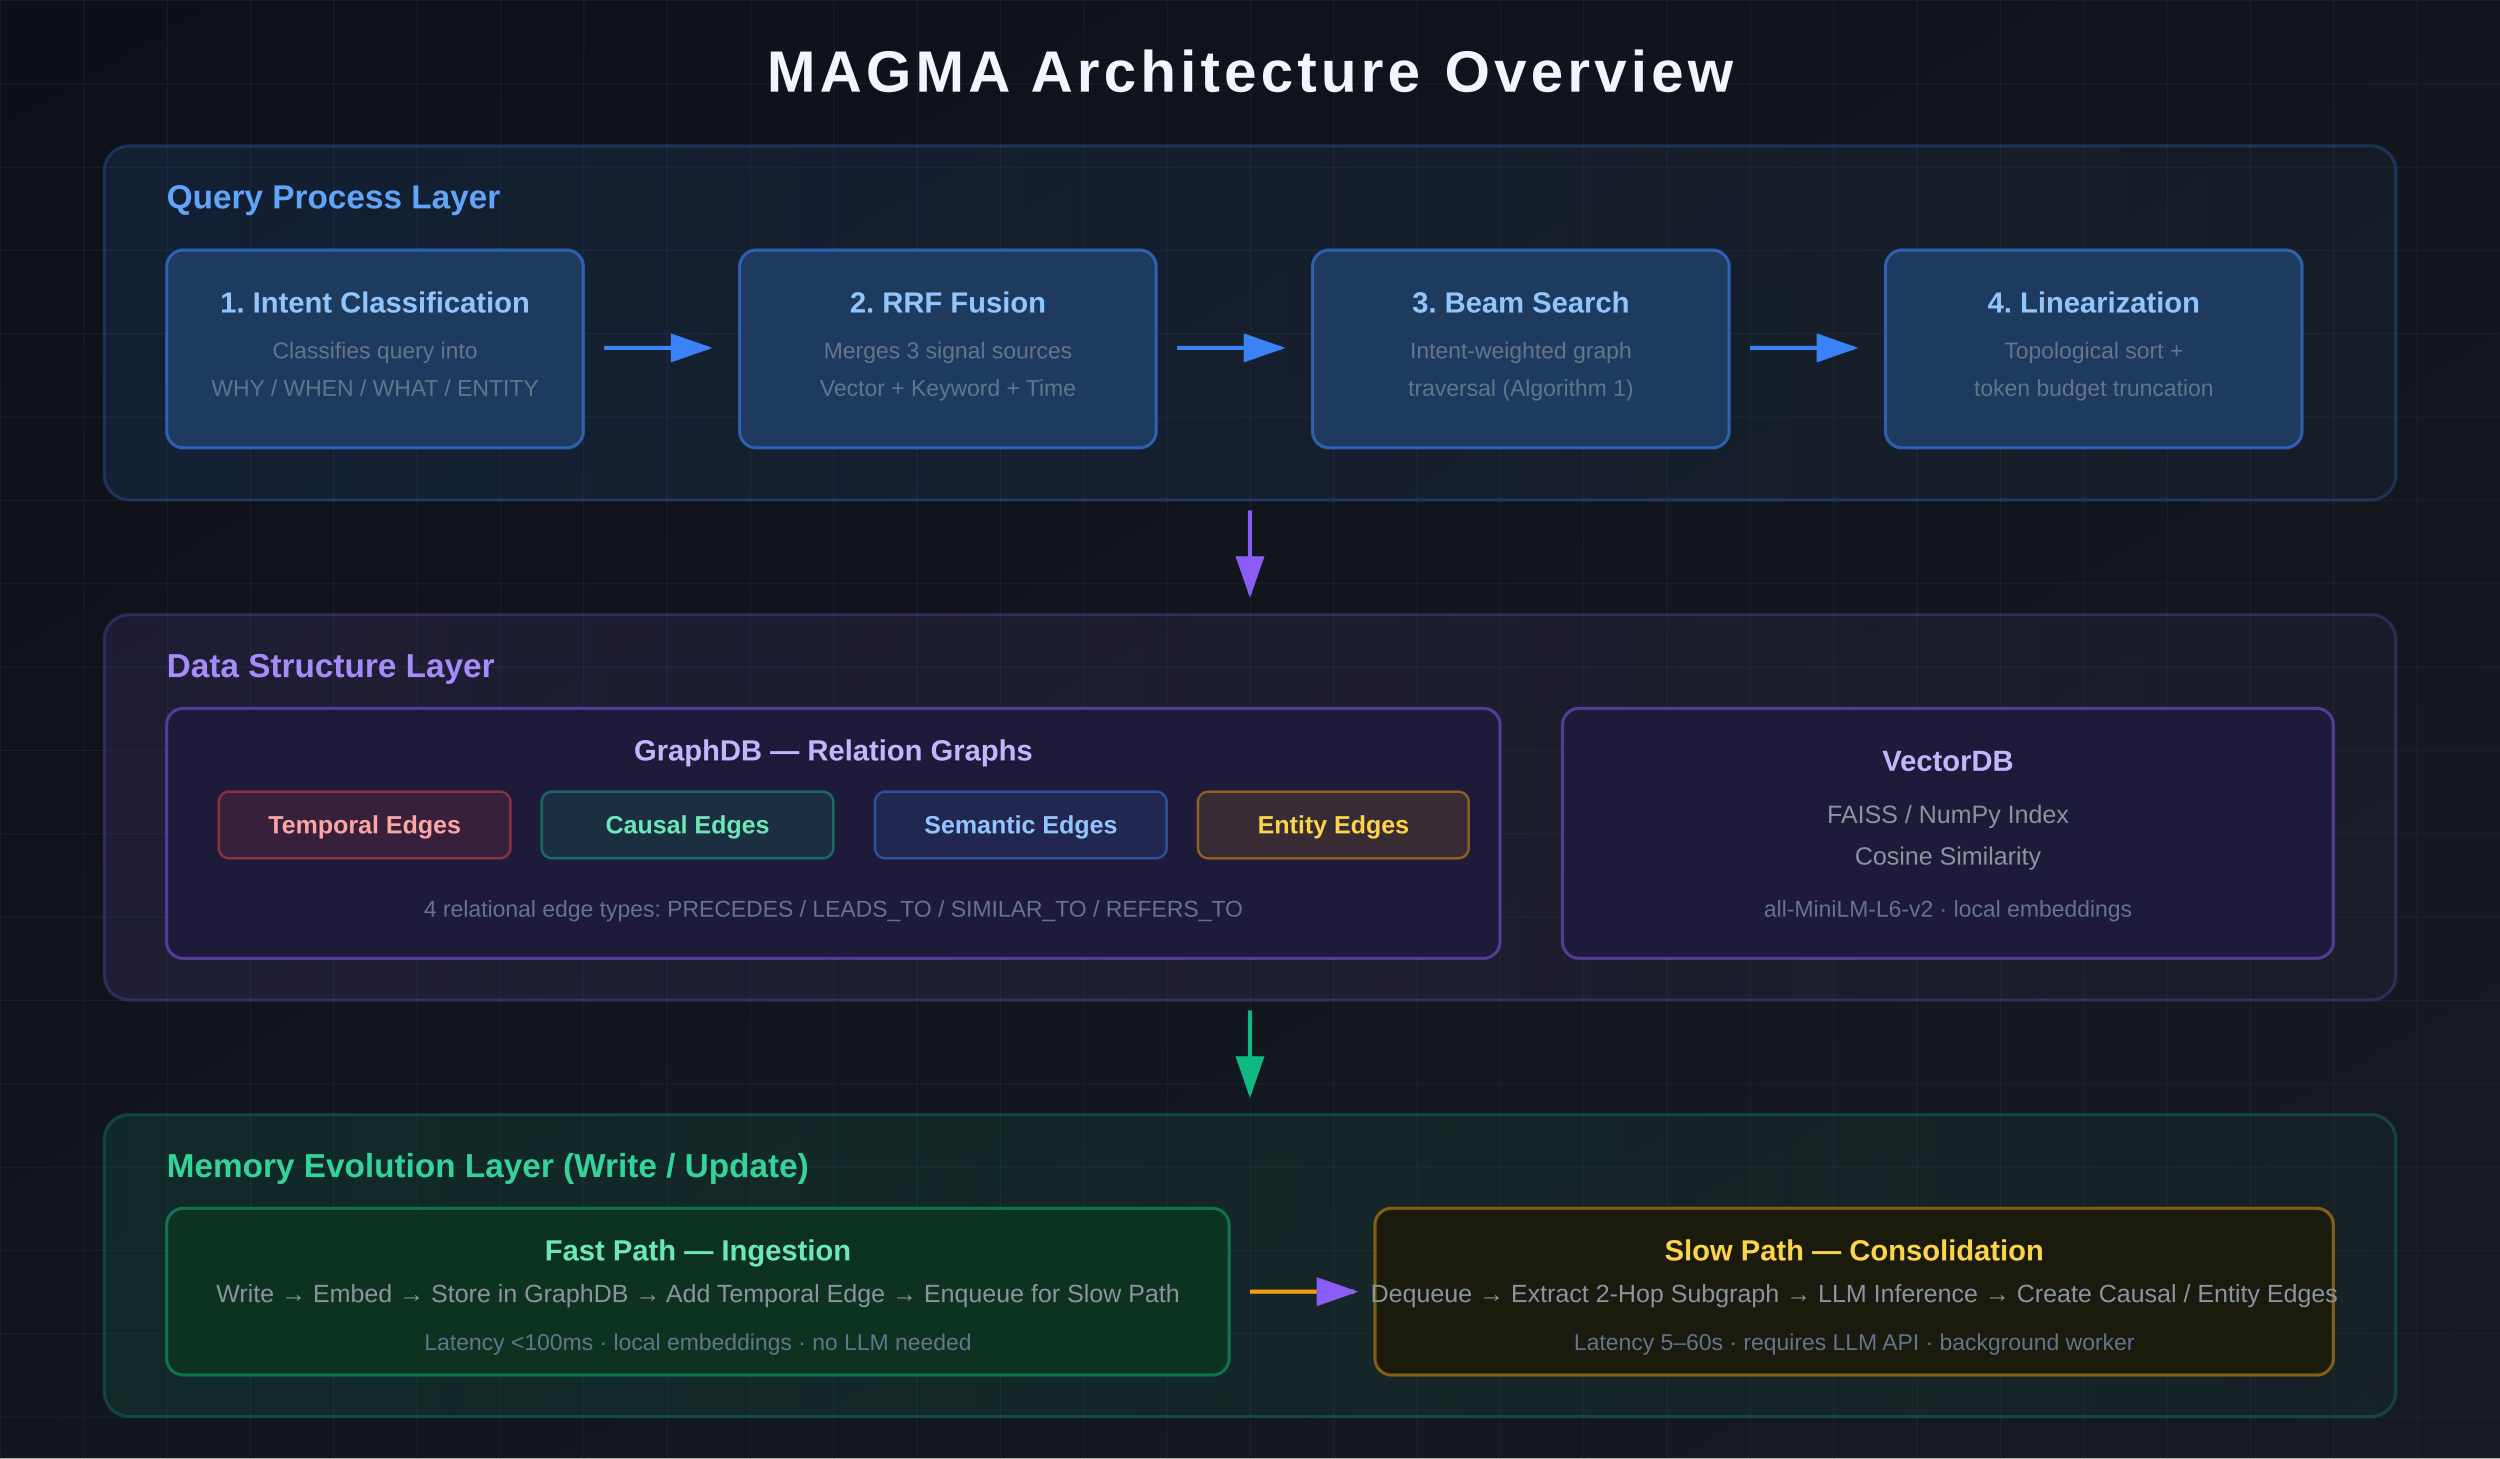
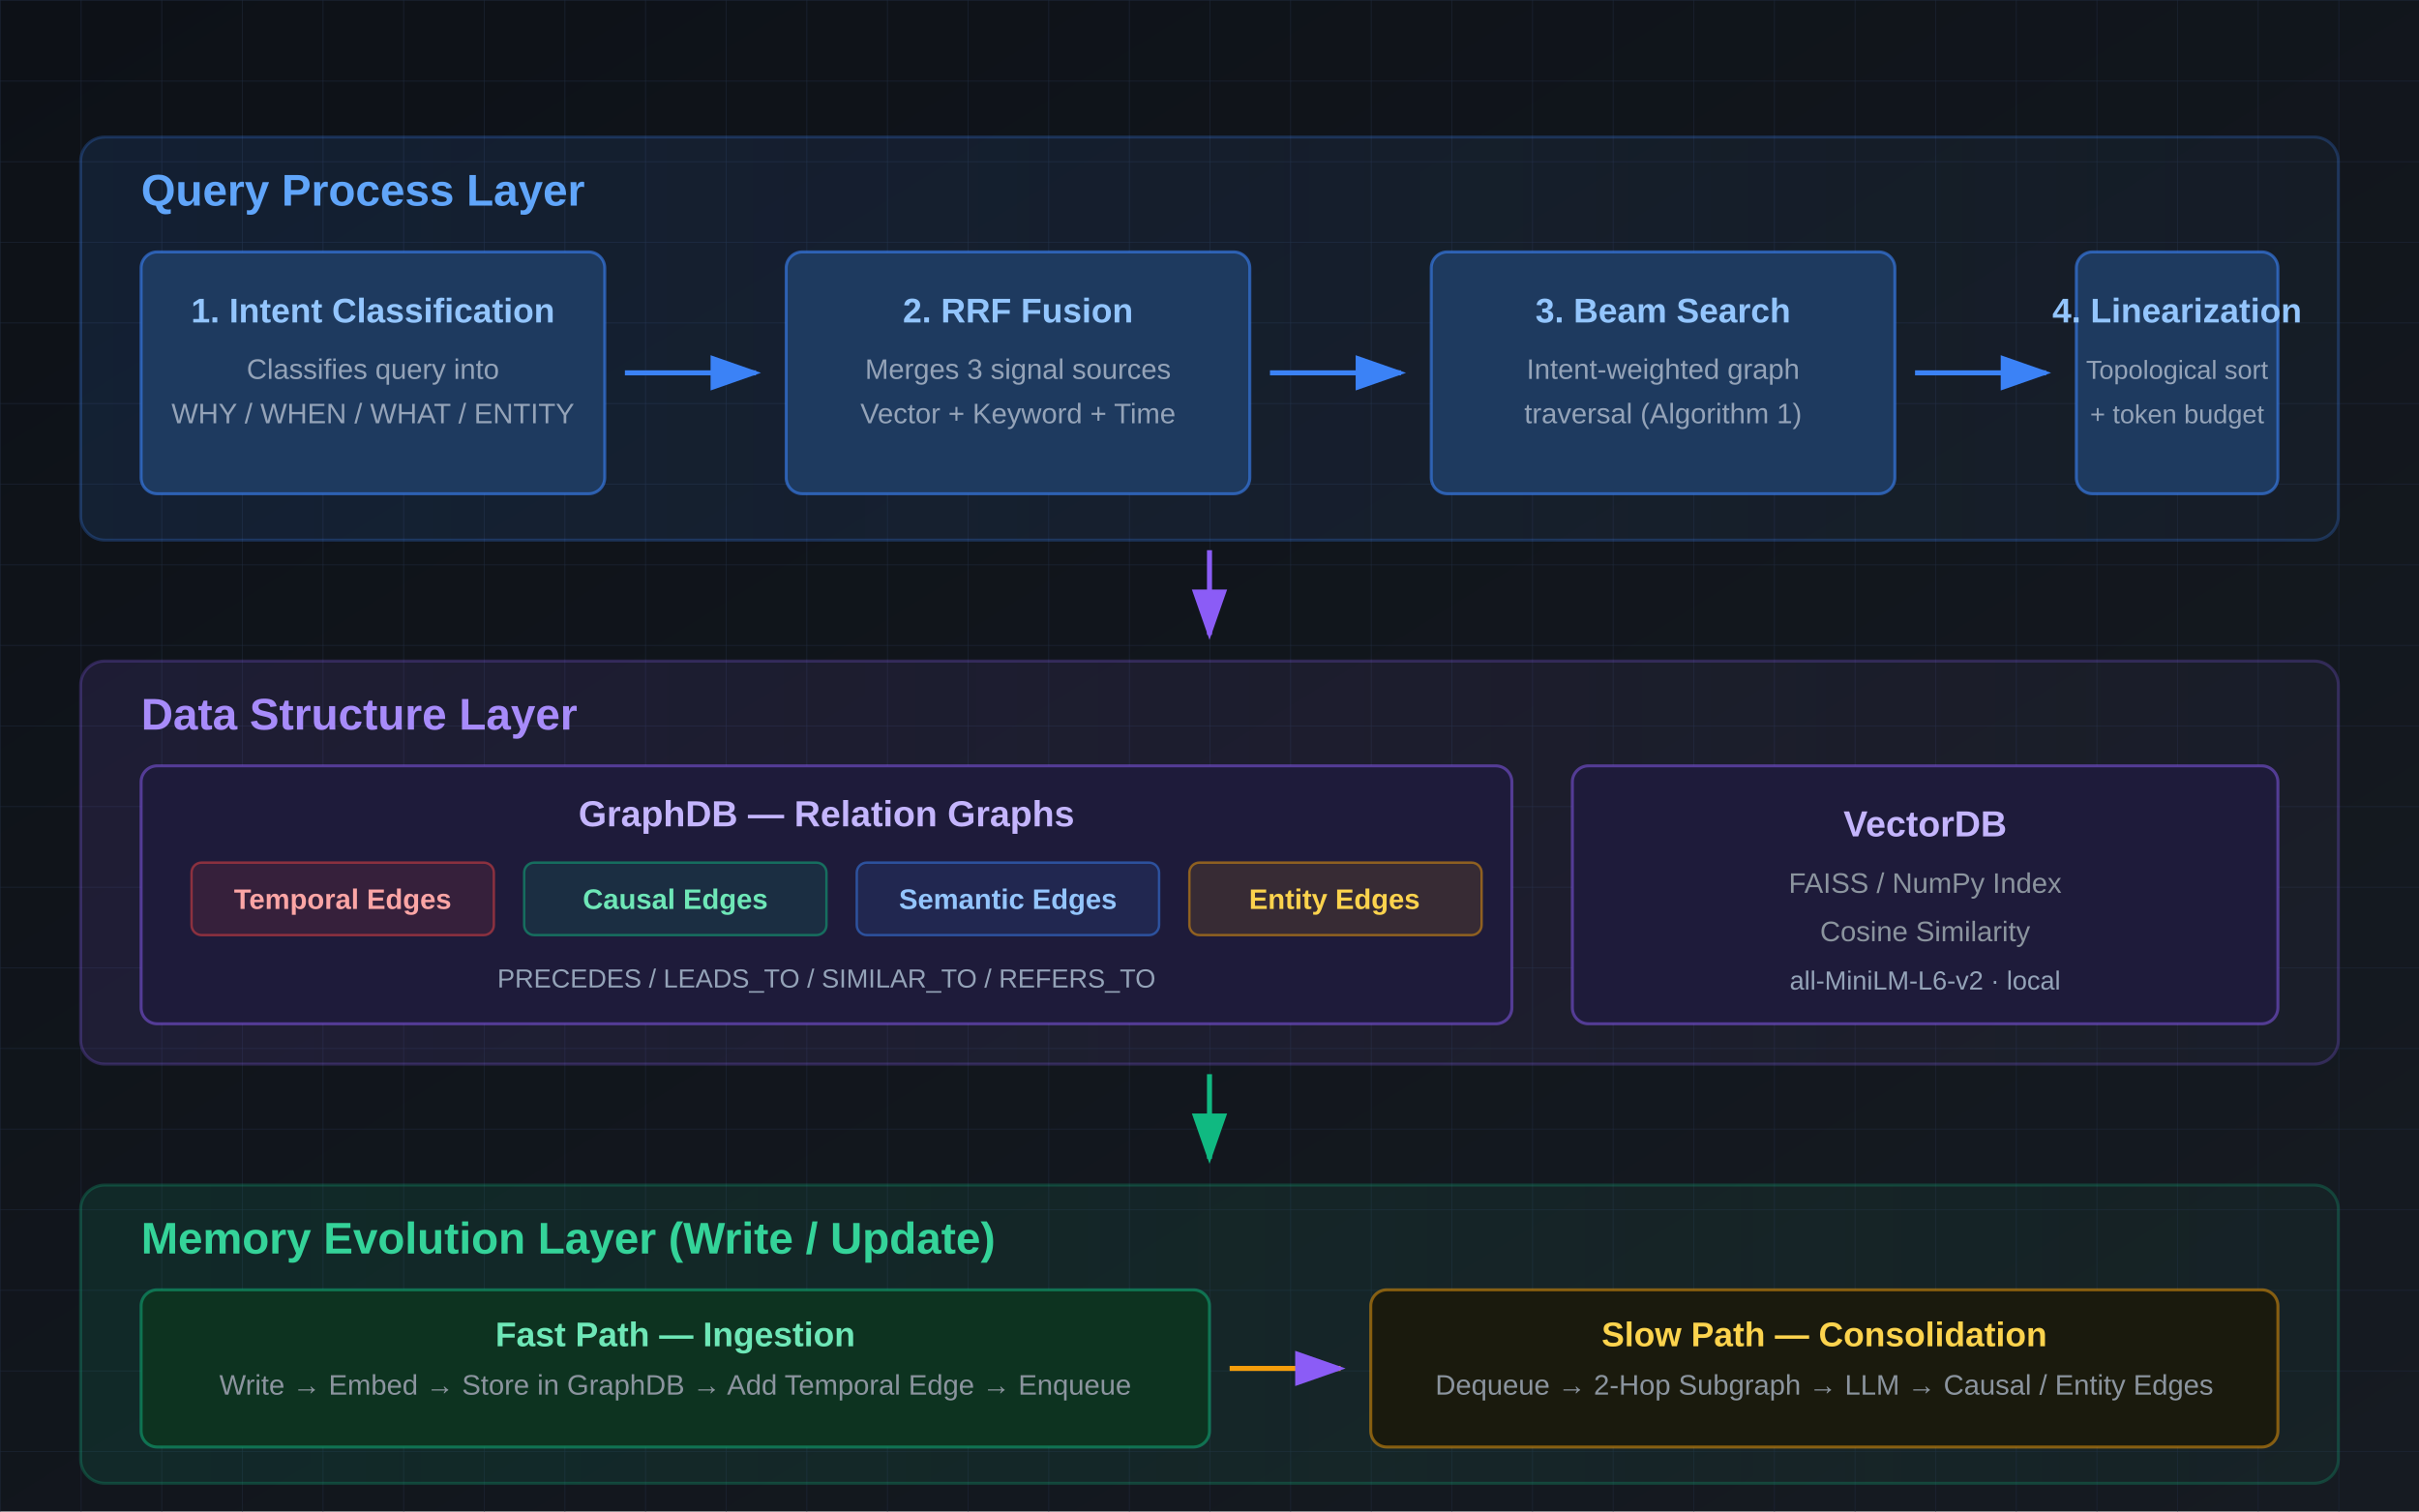
- <svg xmlns="http://www.w3.org/2000/svg" viewBox="0 0 1200 700" width="1200" height="700">
+ <svg xmlns="http://www.w3.org/2000/svg" viewBox="0 0 1200 750" width="1200" height="750">
  <defs>
    <linearGradient id="bg" x1="0%" y1="0%" x2="100%" y2="100%">
      <stop offset="0%" style="stop-color:#0d1117" />
      <stop offset="100%" style="stop-color:#161b22" />
    </linearGradient>
    <linearGradient id="g1" x1="0%" y1="0%" x2="100%" y2="0%">
      <stop offset="0%" style="stop-color:#3b82f6;stop-opacity:0.12" />
      <stop offset="100%" style="stop-color:#60a5fa;stop-opacity:0.04" />
    </linearGradient>
    <linearGradient id="g2" x1="0%" y1="0%" x2="100%" y2="0%">
      <stop offset="0%" style="stop-color:#8b5cf6;stop-opacity:0.12" />
      <stop offset="100%" style="stop-color:#a78bfa;stop-opacity:0.04" />
    </linearGradient>
    <linearGradient id="g3" x1="0%" y1="0%" x2="100%" y2="0%">
      <stop offset="0%" style="stop-color:#10b981;stop-opacity:0.12" />
      <stop offset="100%" style="stop-color:#34d399;stop-opacity:0.04" />
    </linearGradient>
-     <filter id="glow">
-       <feGaussianBlur stdDeviation="2" result="blur" />
-       <feMerge>
-         <feMergeNode in="blur" />
-         <feMergeNode in="SourceGraphic" />
-       </feMerge>
-     </filter>
    <pattern id="grid" width="40" height="40" patternUnits="userSpaceOnUse">
      <path d="M 40 0 L 0 0 0 40" fill="none" stroke="#1e293b" stroke-width="0.5" />
    </pattern>
    <marker id="arrowBlue" markerWidth="10" markerHeight="7" refX="9" refY="3.5" orient="auto">
      <polygon points="0 0, 10 3.5, 0 7" fill="#3b82f6" />
    </marker>
    <marker id="arrowPurple" markerWidth="10" markerHeight="7" refX="9" refY="3.5" orient="auto">
      <polygon points="0 0, 10 3.5, 0 7" fill="#8b5cf6" />
    </marker>
    <marker id="arrowGreen" markerWidth="10" markerHeight="7" refX="9" refY="3.5" orient="auto">
      <polygon points="0 0, 10 3.5, 0 7" fill="#10b981" />
    </marker>
  </defs>
-   <rect width="1200" height="700" fill="url(#bg)" />
-   <rect width="1200" height="700" fill="url(#grid)" />
-   <text x="600" y="44" fill="#f0f6fc" font-family="Arial, sans-serif" font-size="28" font-weight="bold" text-anchor="middle" letter-spacing="2">MAGMA Architecture Overview</text>
-   <rect x="50" y="70" width="1100" height="170" rx="12" fill="url(#g1)" stroke="#3b82f6" stroke-opacity="0.25" stroke-width="1.5" />
-   <text x="80" y="100" fill="#60a5fa" font-family="Arial, sans-serif" font-size="16" font-weight="bold">Query Process Layer</text>
-   <rect x="80" y="120" width="200" height="95" rx="8" fill="#1e3a5f" stroke="#3b82f6" stroke-width="1.5" stroke-opacity="0.6" />
-   <text x="180" y="150" fill="#93c5fd" font-family="Arial, sans-serif" font-size="14" font-weight="bold" text-anchor="middle">1. Intent Classification</text>
-   <text x="180" y="172" fill="#64748b" font-family="Arial, sans-serif" font-size="11" text-anchor="middle">Classifies query into</text>
-   <text x="180" y="190" fill="#64748b" font-family="Arial, sans-serif" font-size="11" text-anchor="middle">WHY / WHEN / WHAT / ENTITY</text>
-   <line x1="290" y1="167" x2="340" y2="167" stroke="#3b82f6" stroke-width="2" marker-end="url(#arrowBlue)" />
-   <rect x="355" y="120" width="200" height="95" rx="8" fill="#1e3a5f" stroke="#3b82f6" stroke-width="1.5" stroke-opacity="0.6" />
-   <text x="455" y="150" fill="#93c5fd" font-family="Arial, sans-serif" font-size="14" font-weight="bold" text-anchor="middle">2. RRF Fusion</text>
-   <text x="455" y="172" fill="#64748b" font-family="Arial, sans-serif" font-size="11" text-anchor="middle">Merges 3 signal sources</text>
-   <text x="455" y="190" fill="#64748b" font-family="Arial, sans-serif" font-size="11" text-anchor="middle">Vector + Keyword + Time</text>
-   <line x1="565" y1="167" x2="615" y2="167" stroke="#3b82f6" stroke-width="2" marker-end="url(#arrowBlue)" />
-   <rect x="630" y="120" width="200" height="95" rx="8" fill="#1e3a5f" stroke="#3b82f6" stroke-width="1.5" stroke-opacity="0.6" />
-   <text x="730" y="150" fill="#93c5fd" font-family="Arial, sans-serif" font-size="14" font-weight="bold" text-anchor="middle">3. Beam Search</text>
-   <text x="730" y="172" fill="#64748b" font-family="Arial, sans-serif" font-size="11" text-anchor="middle">Intent-weighted graph</text>
-   <text x="730" y="190" fill="#64748b" font-family="Arial, sans-serif" font-size="11" text-anchor="middle">traversal (Algorithm 1)</text>
-   <line x1="840" y1="167" x2="890" y2="167" stroke="#3b82f6" stroke-width="2" marker-end="url(#arrowBlue)" />
-   <rect x="905" y="120" width="200" height="95" rx="8" fill="#1e3a5f" stroke="#3b82f6" stroke-width="1.5" stroke-opacity="0.6" />
-   <text x="1005" y="150" fill="#93c5fd" font-family="Arial, sans-serif" font-size="14" font-weight="bold" text-anchor="middle">4. Linearization</text>
-   <text x="1005" y="172" fill="#64748b" font-family="Arial, sans-serif" font-size="11" text-anchor="middle">Topological sort +</text>
-   <text x="1005" y="190" fill="#64748b" font-family="Arial, sans-serif" font-size="11" text-anchor="middle">token budget truncation</text>
-   <line x1="600" y1="245" x2="600" y2="285" stroke="#8b5cf6" stroke-width="2" marker-end="url(#arrowPurple)" />
-   <rect x="50" y="295" width="1100" height="185" rx="12" fill="url(#g2)" stroke="#8b5cf6" stroke-opacity="0.25" stroke-width="1.5" />
-   <text x="80" y="325" fill="#a78bfa" font-family="Arial, sans-serif" font-size="16" font-weight="bold">Data Structure Layer</text>
-   <rect x="80" y="340" width="640" height="120" rx="8" fill="#1e1b3a" stroke="#8b5cf6" stroke-width="1.5" stroke-opacity="0.5" />
-   <text x="400" y="365" fill="#c4b5fd" font-family="Arial, sans-serif" font-size="14" font-weight="bold" text-anchor="middle">GraphDB — Relation Graphs</text>
-   <rect x="105" y="380" width="140" height="32" rx="5" fill="#ef4444" fill-opacity="0.12" stroke="#ef4444" stroke-width="1.2" stroke-opacity="0.5" />
-   <text x="175" y="400" fill="#fca5a5" font-family="Arial, sans-serif" font-size="12" font-weight="bold" text-anchor="middle">Temporal Edges</text>
-   <rect x="260" y="380" width="140" height="32" rx="5" fill="#10b981" fill-opacity="0.12" stroke="#10b981" stroke-width="1.2" stroke-opacity="0.5" />
-   <text x="330" y="400" fill="#6ee7b7" font-family="Arial, sans-serif" font-size="12" font-weight="bold" text-anchor="middle">Causal Edges</text>
-   <rect x="420" y="380" width="140" height="32" rx="5" fill="#3b82f6" fill-opacity="0.12" stroke="#3b82f6" stroke-width="1.2" stroke-opacity="0.5" />
-   <text x="490" y="400" fill="#93c5fd" font-family="Arial, sans-serif" font-size="12" font-weight="bold" text-anchor="middle">Semantic Edges</text>
-   <rect x="575" y="380" width="130" height="32" rx="5" fill="#f59e0b" fill-opacity="0.12" stroke="#f59e0b" stroke-width="1.2" stroke-opacity="0.5" />
-   <text x="640" y="400" fill="#fcd34d" font-family="Arial, sans-serif" font-size="12" font-weight="bold" text-anchor="middle">Entity Edges</text>
-   <text x="400" y="440" fill="#64748b" font-family="Arial, sans-serif" font-size="11" text-anchor="middle">4 relational edge types: PRECEDES / LEADS_TO / SIMILAR_TO / REFERS_TO</text>
-   <rect x="750" y="340" width="370" height="120" rx="8" fill="#1e1b3a" stroke="#8b5cf6" stroke-width="1.5" stroke-opacity="0.5" />
-   <text x="935" y="370" fill="#c4b5fd" font-family="Arial, sans-serif" font-size="14" font-weight="bold" text-anchor="middle">VectorDB</text>
-   <text x="935" y="395" fill="#8b949e" font-family="Arial, sans-serif" font-size="12" text-anchor="middle">FAISS / NumPy Index</text>
-   <text x="935" y="415" fill="#8b949e" font-family="Arial, sans-serif" font-size="12" text-anchor="middle">Cosine Similarity</text>
-   <text x="935" y="440" fill="#64748b" font-family="Arial, sans-serif" font-size="11" text-anchor="middle">all-MiniLM-L6-v2 · local embeddings</text>
-   <line x1="600" y1="485" x2="600" y2="525" stroke="#10b981" stroke-width="2" marker-end="url(#arrowGreen)" />
-   <rect x="50" y="535" width="1100" height="145" rx="12" fill="url(#g3)" stroke="#10b981" stroke-opacity="0.25" stroke-width="1.5" />
-   <text x="80" y="565" fill="#34d399" font-family="Arial, sans-serif" font-size="16" font-weight="bold">Memory Evolution Layer (Write / Update)</text>
-   <rect x="80" y="580" width="510" height="80" rx="8" fill="#0d3320" stroke="#10b981" stroke-width="1.5" stroke-opacity="0.5" />
-   <text x="335" y="605" fill="#6ee7b7" font-family="Arial, sans-serif" font-size="14" font-weight="bold" text-anchor="middle">Fast Path — Ingestion</text>
-   <text x="335" y="625" fill="#8b949e" font-family="Arial, sans-serif" font-size="12" text-anchor="middle">Write  →  Embed  →  Store in GraphDB  →  Add Temporal Edge  →  Enqueue for Slow Path</text>
-   <text x="335" y="648" fill="#64748b" font-family="Arial, sans-serif" font-size="11" text-anchor="middle">Latency &lt;100ms · local embeddings · no LLM needed</text>
-   <line x1="600" y1="620" x2="650" y2="620" stroke="#f59e0b" stroke-width="2" marker-end="url(#arrowPurple)" />
-   <rect x="660" y="580" width="460" height="80" rx="8" fill="#1a1a0d" stroke="#f59e0b" stroke-width="1.5" stroke-opacity="0.5" />
-   <text x="890" y="605" fill="#fcd34d" font-family="Arial, sans-serif" font-size="14" font-weight="bold" text-anchor="middle">Slow Path — Consolidation</text>
-   <text x="890" y="625" fill="#8b949e" font-family="Arial, sans-serif" font-size="12" text-anchor="middle">Dequeue  →  Extract 2-Hop Subgraph  →  LLM Inference  →  Create Causal / Entity Edges</text>
-   <text x="890" y="648" fill="#64748b" font-family="Arial, sans-serif" font-size="11" text-anchor="middle">Latency 5–60s · requires LLM API · background worker</text>
+   <rect width="1200" height="750" fill="url(#bg)" />
+   <rect width="1200" height="750" fill="url(#grid)" />
+   <rect x="40" y="68" width="1120" height="200" rx="12" fill="url(#g1)" stroke="#3b82f6" stroke-opacity="0.25" stroke-width="1.5" />
+   <text x="70" y="102" fill="#60a5fa" font-family="Arial, sans-serif" font-size="22" font-weight="bold">Query Process Layer</text>
+   <rect x="70" y="125" width="230" height="120" rx="8" fill="#1e3a5f" stroke="#3b82f6" stroke-width="1.5" stroke-opacity="0.6" />
+   <text x="185" y="160" fill="#93c5fd" font-family="Arial, sans-serif" font-size="17" font-weight="bold" text-anchor="middle">1. Intent Classification</text>
+   <text x="185" y="188" fill="#94a3b8" font-family="Arial, sans-serif" font-size="14" text-anchor="middle">Classifies query into</text>
+   <text x="185" y="210" fill="#94a3b8" font-family="Arial, sans-serif" font-size="14" text-anchor="middle">WHY / WHEN / WHAT / ENTITY</text>
+   <line x1="310" y1="185" x2="375" y2="185" stroke="#3b82f6" stroke-width="2.5" marker-end="url(#arrowBlue)" />
+   <rect x="390" y="125" width="230" height="120" rx="8" fill="#1e3a5f" stroke="#3b82f6" stroke-width="1.5" stroke-opacity="0.6" />
+   <text x="505" y="160" fill="#93c5fd" font-family="Arial, sans-serif" font-size="17" font-weight="bold" text-anchor="middle">2. RRF Fusion</text>
+   <text x="505" y="188" fill="#94a3b8" font-family="Arial, sans-serif" font-size="14" text-anchor="middle">Merges 3 signal sources</text>
+   <text x="505" y="210" fill="#94a3b8" font-family="Arial, sans-serif" font-size="14" text-anchor="middle">Vector + Keyword + Time</text>
+   <line x1="630" y1="185" x2="695" y2="185" stroke="#3b82f6" stroke-width="2.5" marker-end="url(#arrowBlue)" />
+   <rect x="710" y="125" width="230" height="120" rx="8" fill="#1e3a5f" stroke="#3b82f6" stroke-width="1.5" stroke-opacity="0.6" />
+   <text x="825" y="160" fill="#93c5fd" font-family="Arial, sans-serif" font-size="17" font-weight="bold" text-anchor="middle">3. Beam Search</text>
+   <text x="825" y="188" fill="#94a3b8" font-family="Arial, sans-serif" font-size="14" text-anchor="middle">Intent-weighted graph</text>
+   <text x="825" y="210" fill="#94a3b8" font-family="Arial, sans-serif" font-size="14" text-anchor="middle">traversal (Algorithm 1)</text>
+   <line x1="950" y1="185" x2="1015" y2="185" stroke="#3b82f6" stroke-width="2.5" marker-end="url(#arrowBlue)" />
+   <rect x="1030" y="125" width="100" height="120" rx="8" fill="#1e3a5f" stroke="#3b82f6" stroke-width="1.5" stroke-opacity="0.6" />
+   <text x="1080" y="160" fill="#93c5fd" font-family="Arial, sans-serif" font-size="17" font-weight="bold" text-anchor="middle">4. Linearization</text>
+   <text x="1080" y="188" fill="#94a3b8" font-family="Arial, sans-serif" font-size="13" text-anchor="middle">Topological sort</text>
+   <text x="1080" y="210" fill="#94a3b8" font-family="Arial, sans-serif" font-size="13" text-anchor="middle">+ token budget</text>
+   <line x1="600" y1="273" x2="600" y2="315" stroke="#8b5cf6" stroke-width="2.5" marker-end="url(#arrowPurple)" />
+   <rect x="40" y="328" width="1120" height="200" rx="12" fill="url(#g2)" stroke="#8b5cf6" stroke-opacity="0.25" stroke-width="1.5" />
+   <text x="70" y="362" fill="#a78bfa" font-family="Arial, sans-serif" font-size="22" font-weight="bold">Data Structure Layer</text>
+   <rect x="70" y="380" width="680" height="128" rx="8" fill="#1e1b3a" stroke="#8b5cf6" stroke-width="1.5" stroke-opacity="0.5" />
+   <text x="410" y="410" fill="#c4b5fd" font-family="Arial, sans-serif" font-size="18" font-weight="bold" text-anchor="middle">GraphDB — Relation Graphs</text>
+   <rect x="95" y="428" width="150" height="36" rx="5" fill="#ef4444" fill-opacity="0.12" stroke="#ef4444" stroke-width="1.2" stroke-opacity="0.5" />
+   <text x="170" y="451" fill="#fca5a5" font-family="Arial, sans-serif" font-size="14" font-weight="bold" text-anchor="middle">Temporal Edges</text>
+   <rect x="260" y="428" width="150" height="36" rx="5" fill="#10b981" fill-opacity="0.12" stroke="#10b981" stroke-width="1.2" stroke-opacity="0.5" />
+   <text x="335" y="451" fill="#6ee7b7" font-family="Arial, sans-serif" font-size="14" font-weight="bold" text-anchor="middle">Causal Edges</text>
+   <rect x="425" y="428" width="150" height="36" rx="5" fill="#3b82f6" fill-opacity="0.12" stroke="#3b82f6" stroke-width="1.2" stroke-opacity="0.5" />
+   <text x="500" y="451" fill="#93c5fd" font-family="Arial, sans-serif" font-size="14" font-weight="bold" text-anchor="middle">Semantic Edges</text>
+   <rect x="590" y="428" width="145" height="36" rx="5" fill="#f59e0b" fill-opacity="0.12" stroke="#f59e0b" stroke-width="1.2" stroke-opacity="0.5" />
+   <text x="662" y="451" fill="#fcd34d" font-family="Arial, sans-serif" font-size="14" font-weight="bold" text-anchor="middle">Entity Edges</text>
+   <text x="410" y="490" fill="#94a3b8" font-family="Arial, sans-serif" font-size="13" text-anchor="middle">PRECEDES / LEADS_TO / SIMILAR_TO / REFERS_TO</text>
+   <rect x="780" y="380" width="350" height="128" rx="8" fill="#1e1b3a" stroke="#8b5cf6" stroke-width="1.5" stroke-opacity="0.5" />
+   <text x="955" y="415" fill="#c4b5fd" font-family="Arial, sans-serif" font-size="18" font-weight="bold" text-anchor="middle">VectorDB</text>
+   <text x="955" y="443" fill="#8b949e" font-family="Arial, sans-serif" font-size="14" text-anchor="middle">FAISS / NumPy Index</text>
+   <text x="955" y="467" fill="#8b949e" font-family="Arial, sans-serif" font-size="14" text-anchor="middle">Cosine Similarity</text>
+   <text x="955" y="491" fill="#94a3b8" font-family="Arial, sans-serif" font-size="13" text-anchor="middle">all-MiniLM-L6-v2 · local</text>
+   <line x1="600" y1="533" x2="600" y2="575" stroke="#10b981" stroke-width="2.5" marker-end="url(#arrowGreen)" />
+   <rect x="40" y="588" width="1120" height="148" rx="12" fill="url(#g3)" stroke="#10b981" stroke-opacity="0.25" stroke-width="1.5" />
+   <text x="70" y="622" fill="#34d399" font-family="Arial, sans-serif" font-size="22" font-weight="bold">Memory Evolution Layer (Write / Update)</text>
+   <rect x="70" y="640" width="530" height="78" rx="8" fill="#0d3320" stroke="#10b981" stroke-width="1.5" stroke-opacity="0.5" />
+   <text x="335" y="668" fill="#6ee7b7" font-family="Arial, sans-serif" font-size="17" font-weight="bold" text-anchor="middle">Fast Path — Ingestion</text>
+   <text x="335" y="692" fill="#8b949e" font-family="Arial, sans-serif" font-size="14" text-anchor="middle">Write → Embed → Store in GraphDB → Add Temporal Edge → Enqueue</text>
+   <line x1="610" y1="679" x2="665" y2="679" stroke="#f59e0b" stroke-width="2.5" marker-end="url(#arrowPurple)" />
+   <rect x="680" y="640" width="450" height="78" rx="8" fill="#1a1a0d" stroke="#f59e0b" stroke-width="1.5" stroke-opacity="0.5" />
+   <text x="905" y="668" fill="#fcd34d" font-family="Arial, sans-serif" font-size="17" font-weight="bold" text-anchor="middle">Slow Path — Consolidation</text>
+   <text x="905" y="692" fill="#8b949e" font-family="Arial, sans-serif" font-size="14" text-anchor="middle">Dequeue → 2-Hop Subgraph → LLM → Causal / Entity Edges</text>
</svg>
